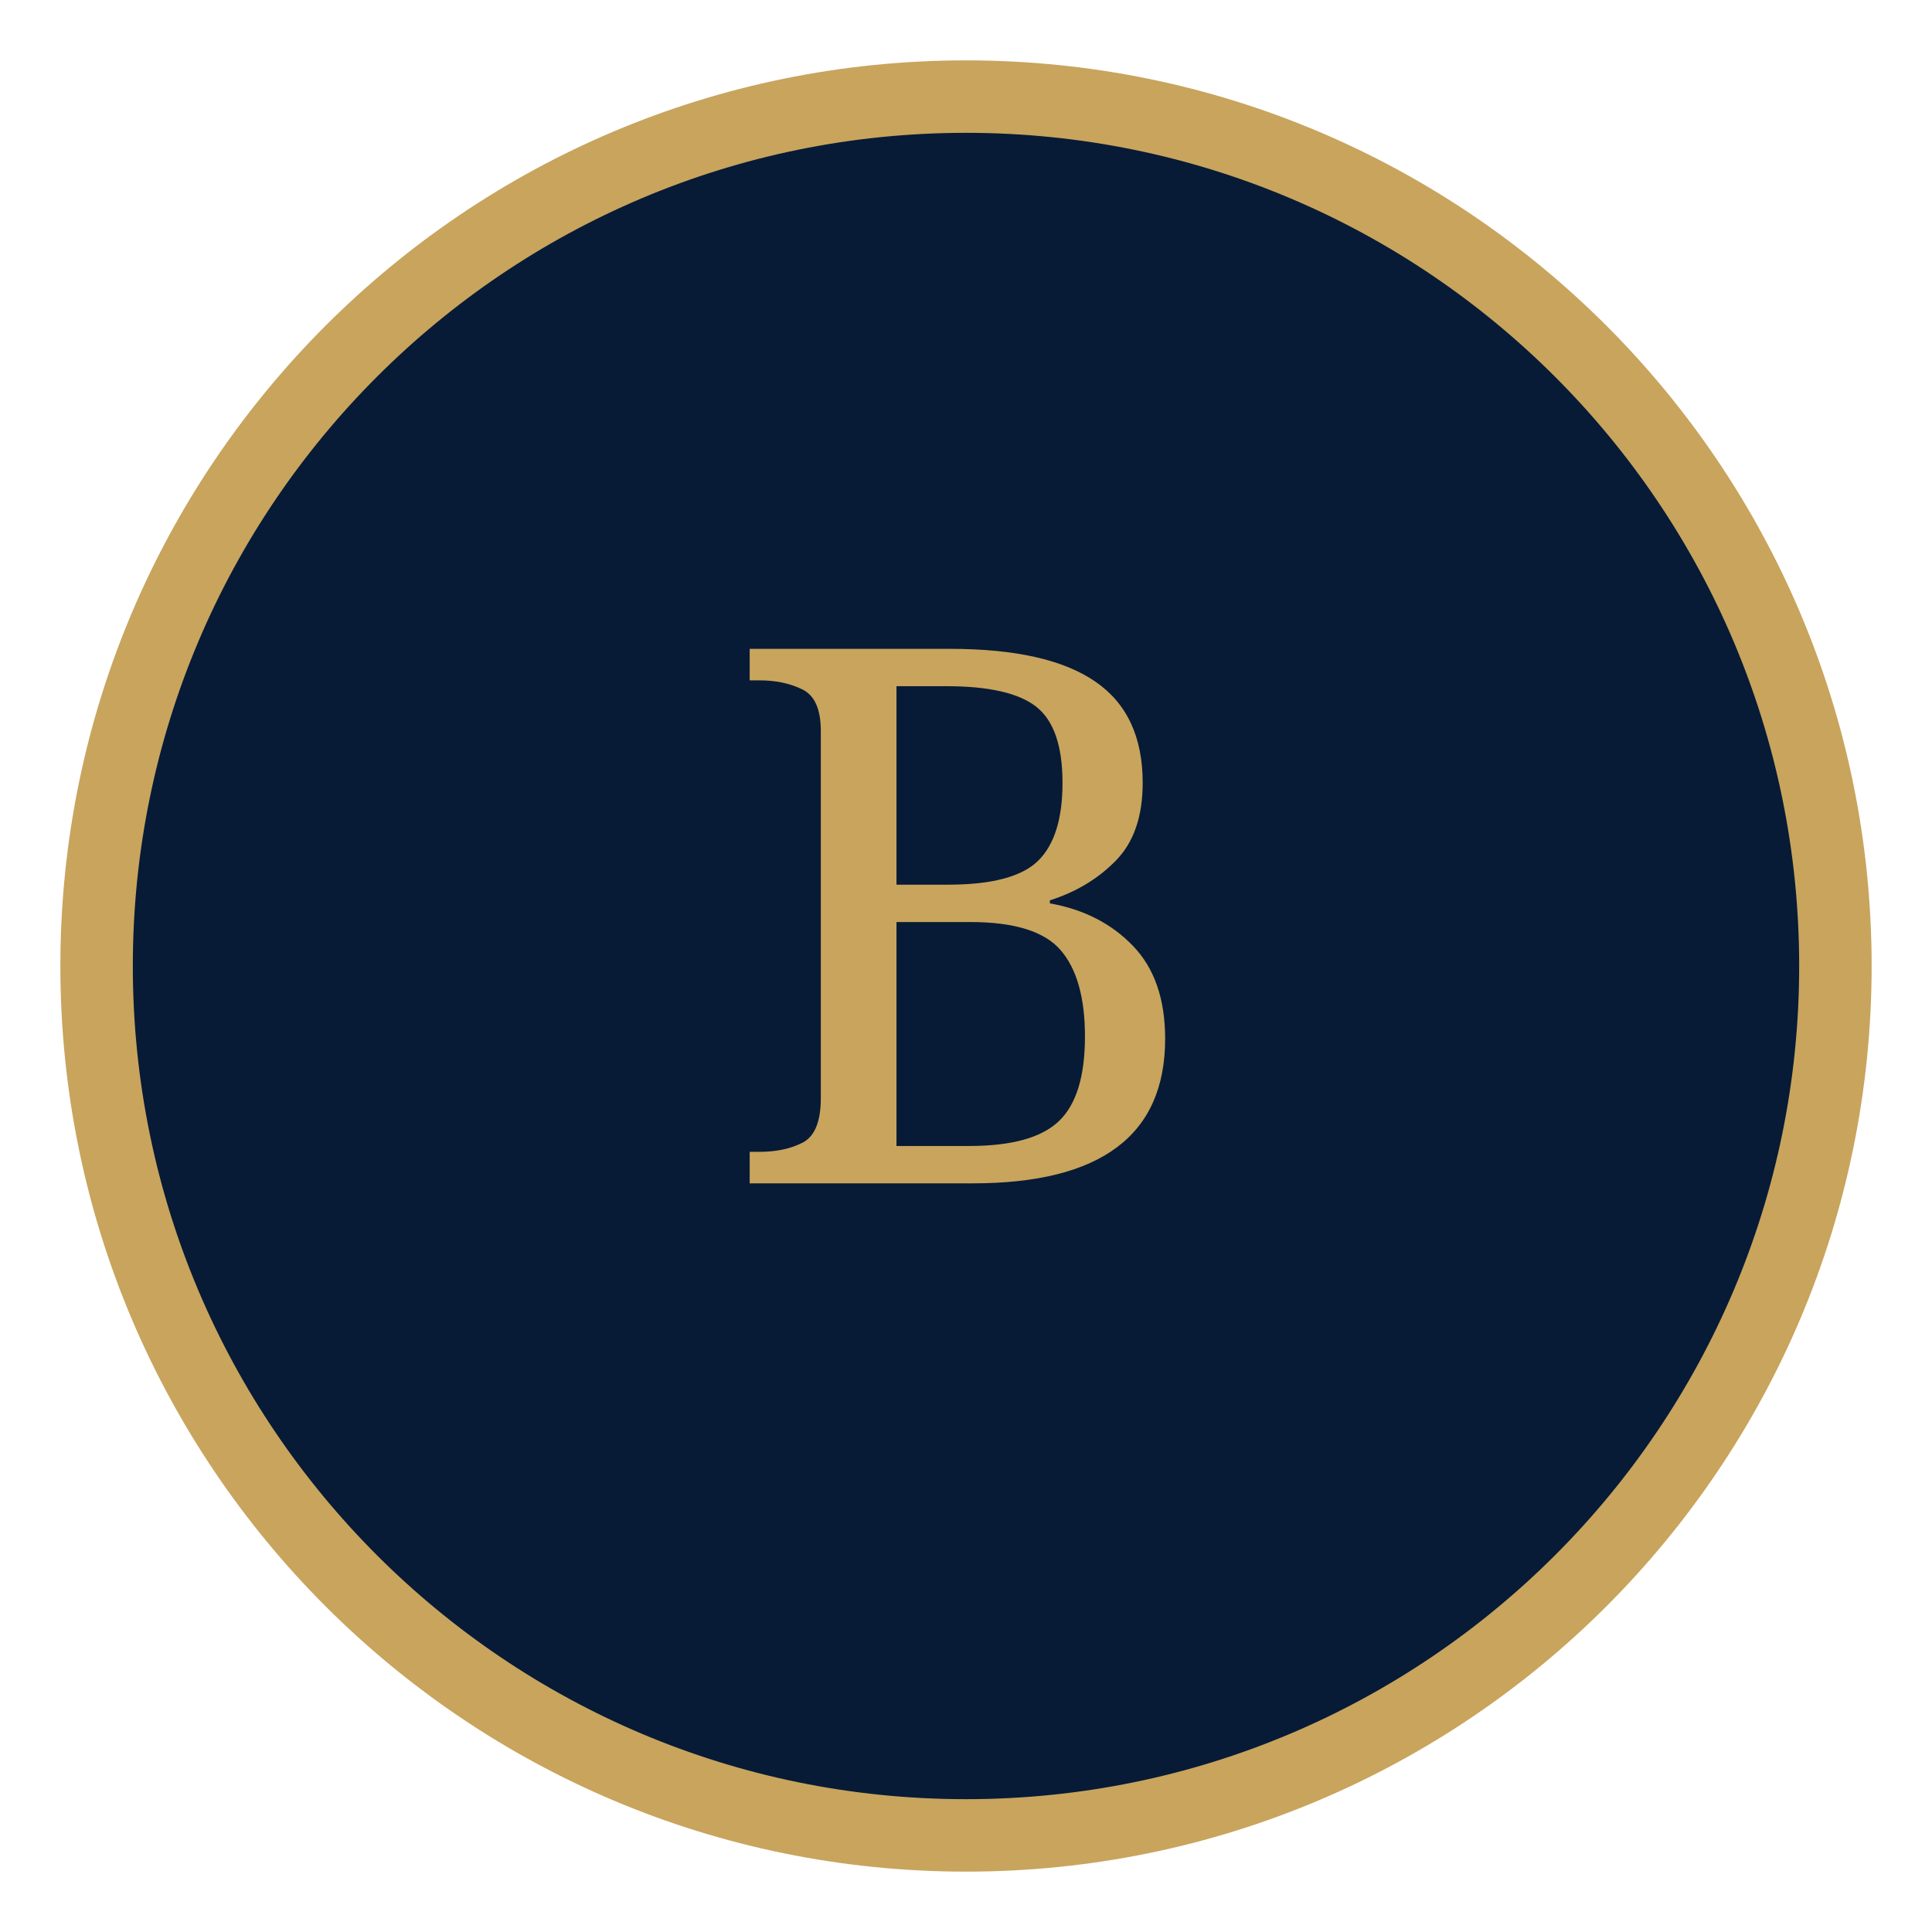
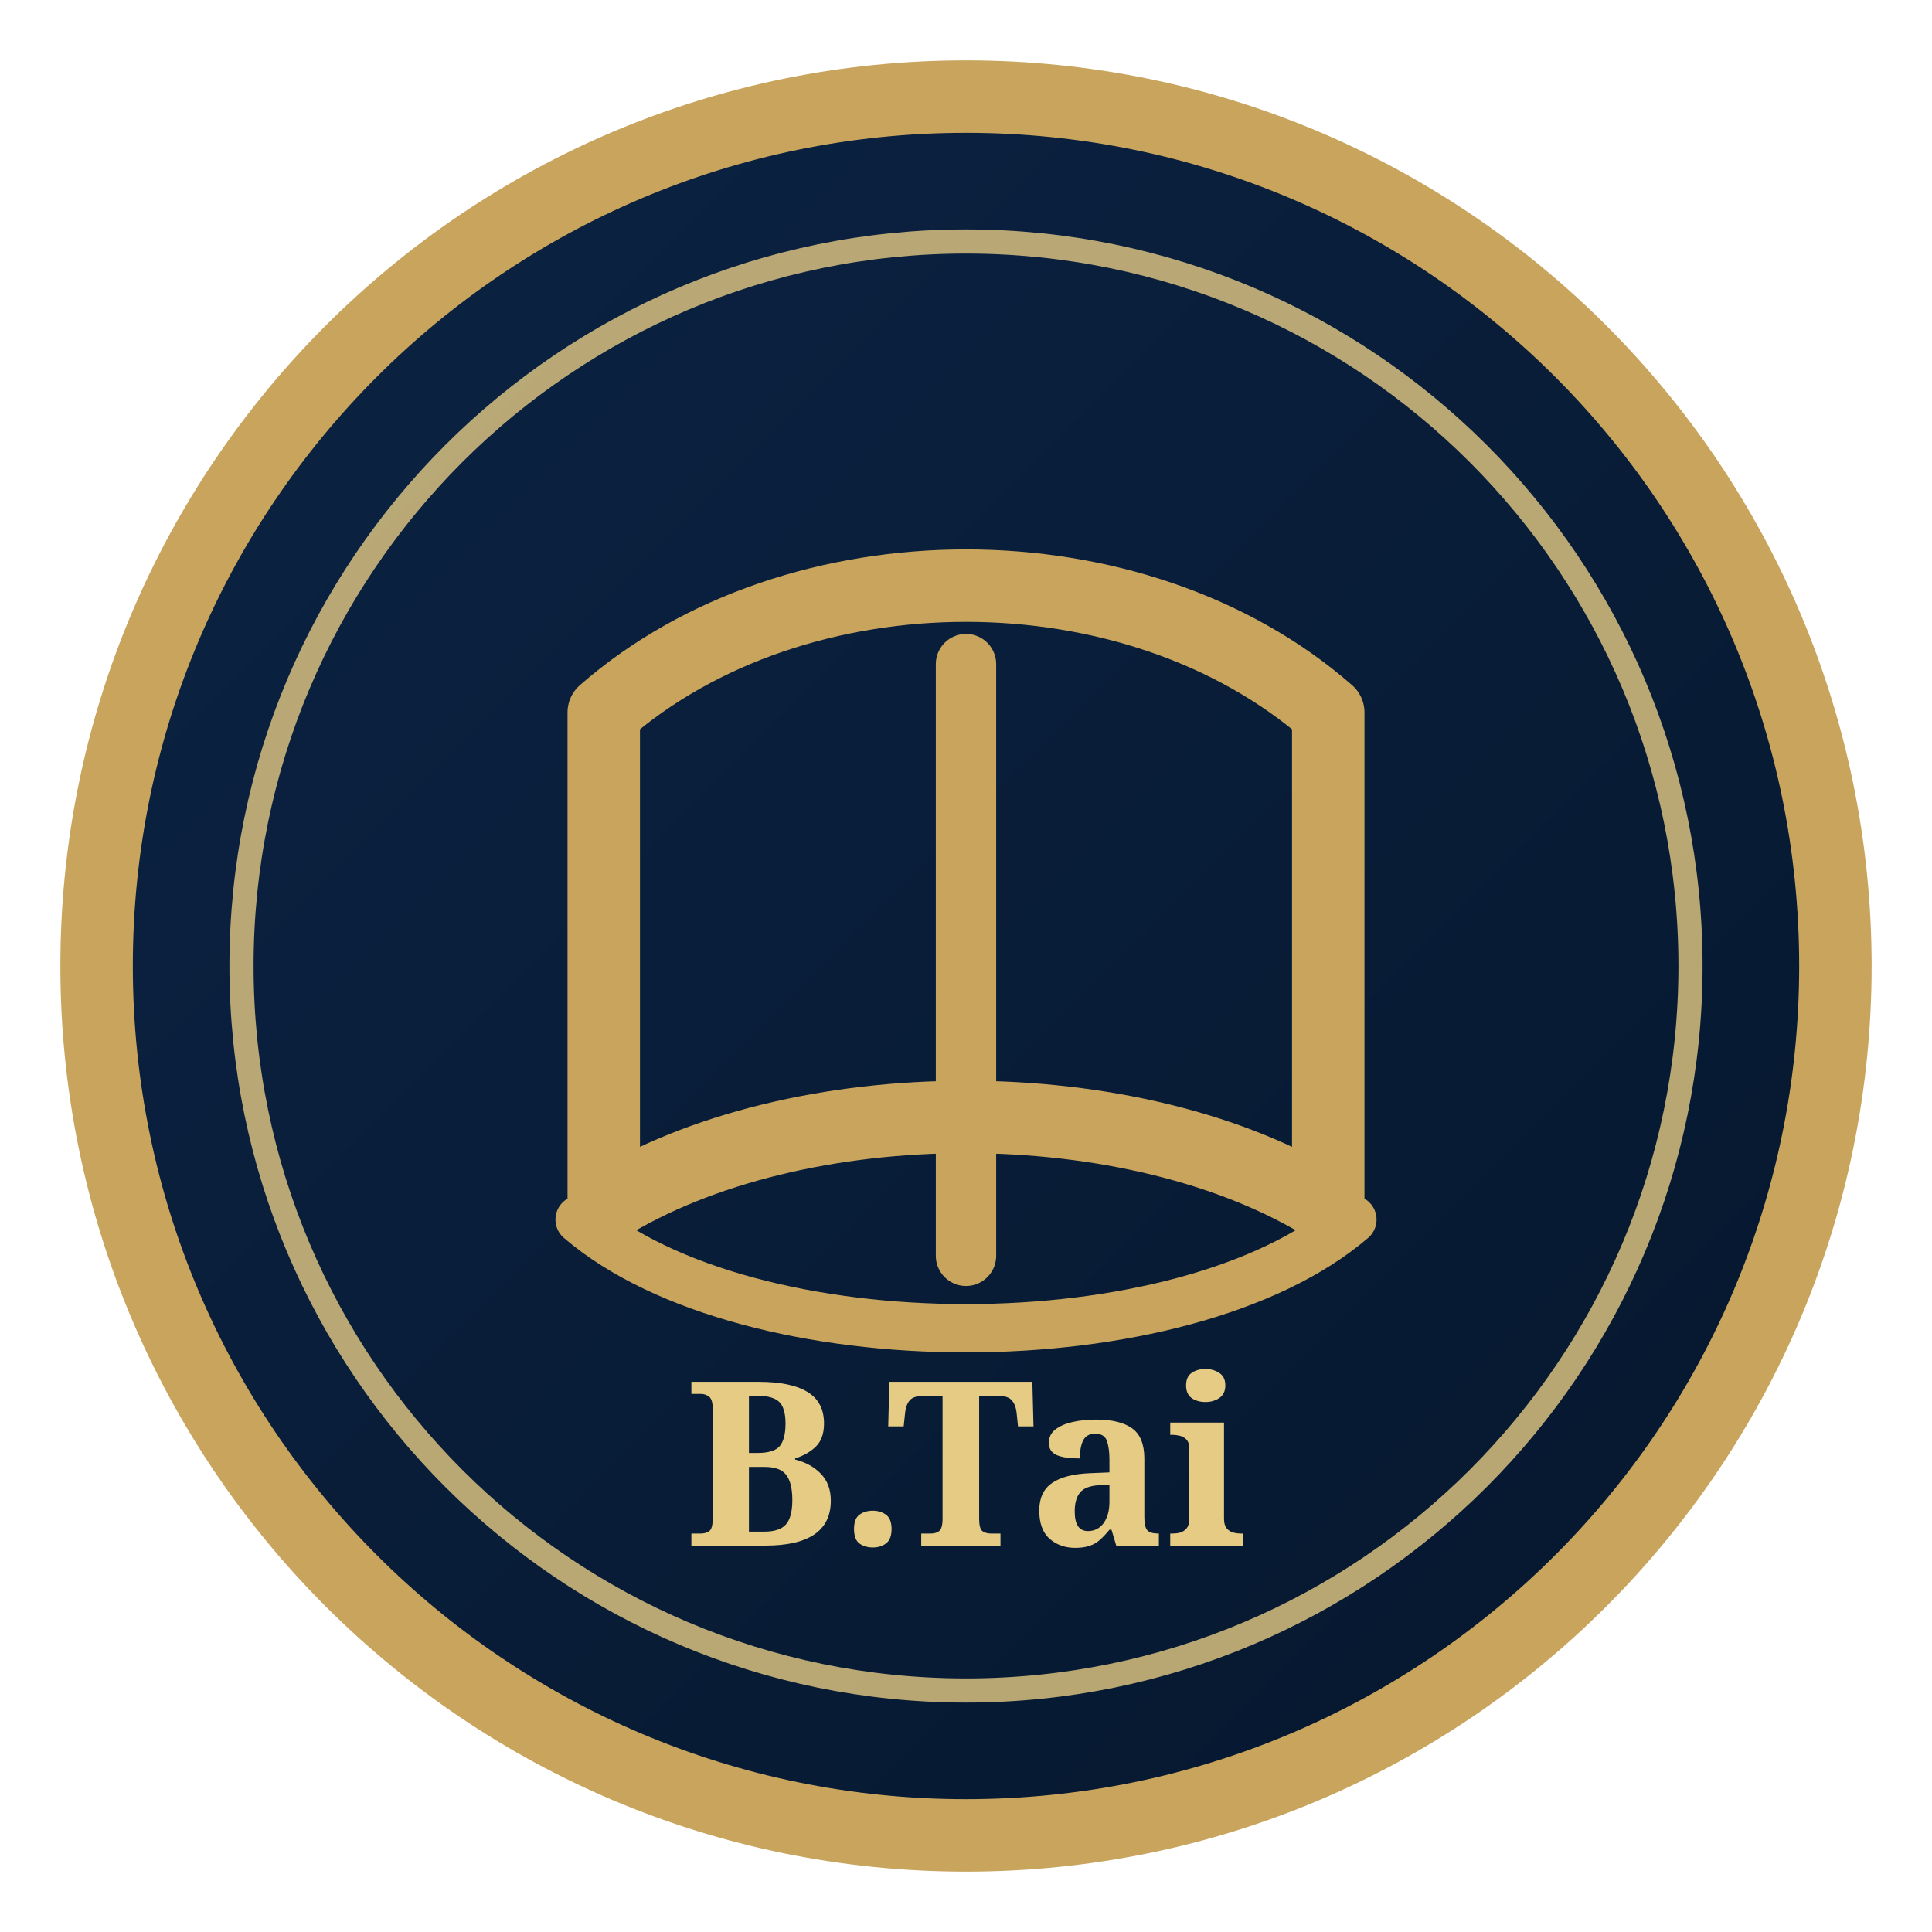
<svg xmlns="http://www.w3.org/2000/svg" viewBox="0 0 160 160">
-   <circle cx="80" cy="80" r="72" fill="#071b36" stroke="#c8a45d" stroke-width="6" />
-   <text x="80" y="98" text-anchor="middle" fill="#c8a45d" font-size="62" font-family="serif">B</text>
+   <defs>
+     <linearGradient id="g" x1="0" y1="0" x2="1" y2="1">
+       <stop stop-color="#0b2344" />
+       <stop offset="1" stop-color="#06172d" />
+     </linearGradient>
+   </defs>
+   <circle cx="80" cy="80" r="72" fill="url(#g)" stroke="#c8a45d" stroke-width="6" />
+   <circle cx="80" cy="80" r="60" fill="none" stroke="#e5cb83" stroke-width="2" opacity=".8" />
+   <path d="M48 101c14 12 50 12 64 0" fill="none" stroke="#c8a45d" stroke-width="4" stroke-linecap="round" />
+   <path d="M50 59c16-14 44-14 60 0v41c-16-10-44-10-60 0z" fill="none" stroke="#c8a45d" stroke-width="6" stroke-linejoin="round" />
+   <path d="M80 55v49" stroke="#c8a45d" stroke-width="5" stroke-linecap="round" />
+   <text x="80" y="128" text-anchor="middle" font-family="Georgia,serif" font-weight="700" font-size="19" fill="#e5cb83">B.Tai</text>
</svg>
